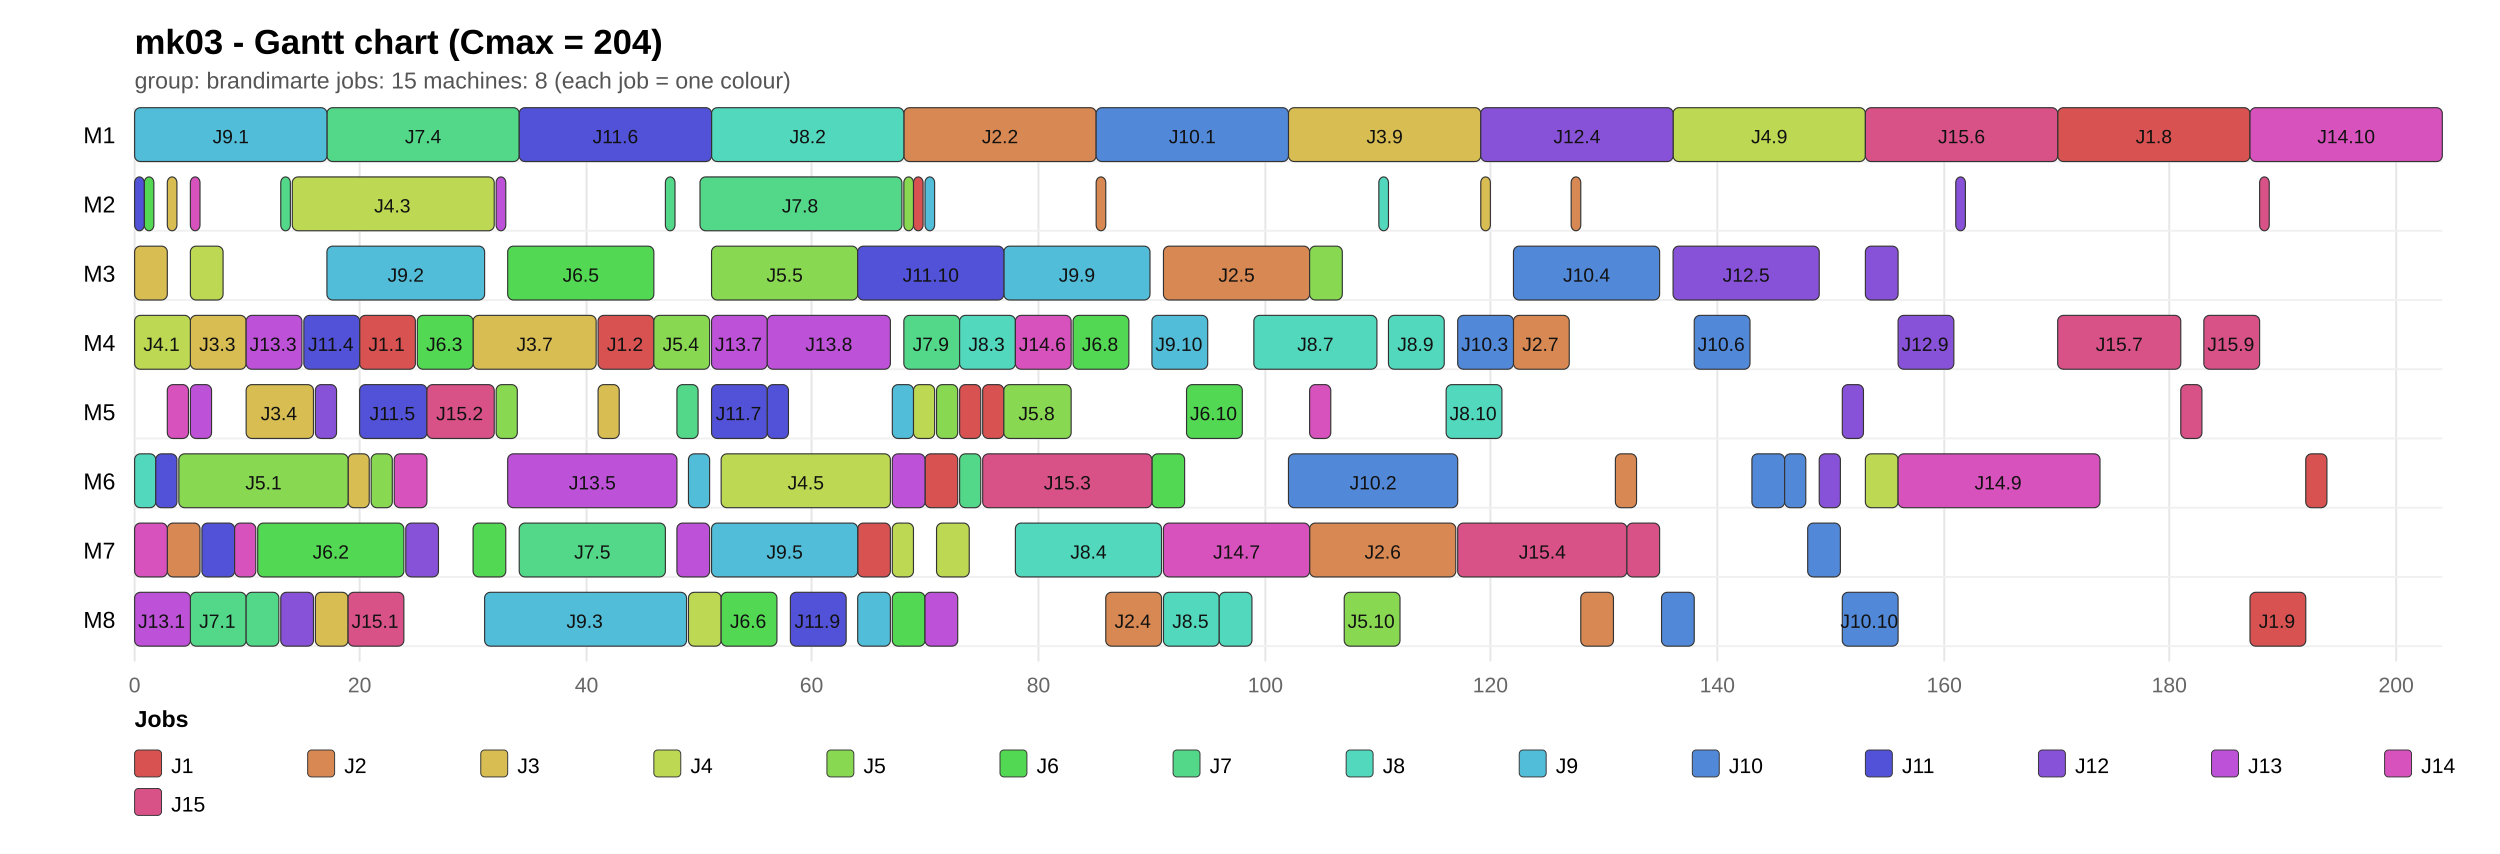
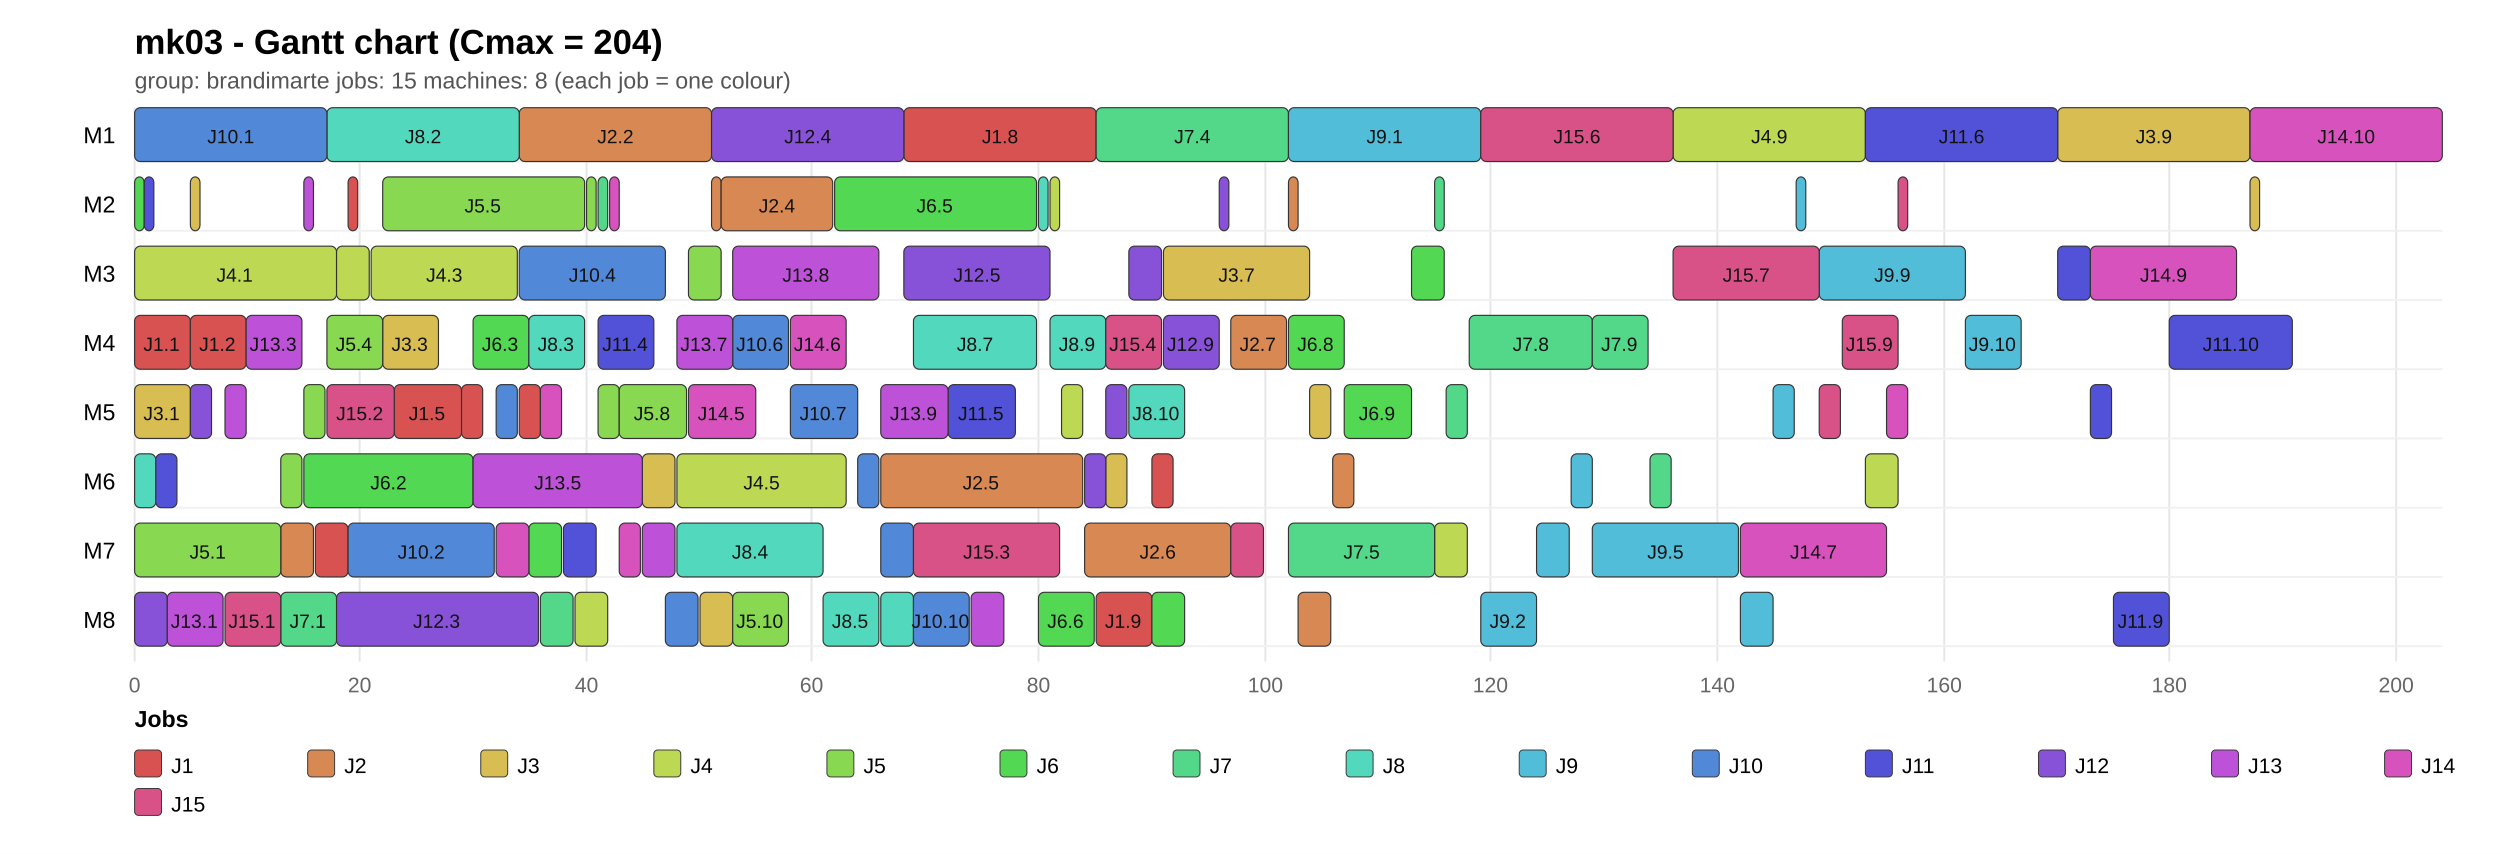
<svg xmlns="http://www.w3.org/2000/svg" width="1300" height="444" font-family="Segoe UI, Arial, sans-serif">
  <rect width="100%" height="100%" fill="white" />
  <text x="70" y="28" font-size="18" font-weight="bold">mk03  -  Gantt chart  (Cmax = 204)</text>
  <text x="70" y="46" font-size="12" fill="#555">group: brandimarte   jobs: 15   machines: 8   (each job = one colour)</text>
  <line x1="70" y1="56" x2="70" y2="344" stroke="#e6e6e6" />
  <text x="70" y="360" font-size="11" fill="#666" text-anchor="middle">0</text>
  <line x1="187" y1="56" x2="187" y2="344" stroke="#e6e6e6" />
  <text x="187" y="360" font-size="11" fill="#666" text-anchor="middle">20</text>
  <line x1="305" y1="56" x2="305" y2="344" stroke="#e6e6e6" />
  <text x="305" y="360" font-size="11" fill="#666" text-anchor="middle">40</text>
  <line x1="422" y1="56" x2="422" y2="344" stroke="#e6e6e6" />
  <text x="422" y="360" font-size="11" fill="#666" text-anchor="middle">60</text>
  <line x1="540" y1="56" x2="540" y2="344" stroke="#e6e6e6" />
  <text x="540" y="360" font-size="11" fill="#666" text-anchor="middle">80</text>
  <line x1="658" y1="56" x2="658" y2="344" stroke="#e6e6e6" />
  <text x="658" y="360" font-size="11" fill="#666" text-anchor="middle">100</text>
  <line x1="775" y1="56" x2="775" y2="344" stroke="#e6e6e6" />
  <text x="775" y="360" font-size="11" fill="#666" text-anchor="middle">120</text>
  <line x1="893" y1="56" x2="893" y2="344" stroke="#e6e6e6" />
  <text x="893" y="360" font-size="11" fill="#666" text-anchor="middle">140</text>
  <line x1="1011" y1="56" x2="1011" y2="344" stroke="#e6e6e6" />
  <text x="1011" y="360" font-size="11" fill="#666" text-anchor="middle">160</text>
  <line x1="1128" y1="56" x2="1128" y2="344" stroke="#e6e6e6" />
  <text x="1128" y="360" font-size="11" fill="#666" text-anchor="middle">180</text>
  <line x1="1246" y1="56" x2="1246" y2="344" stroke="#e6e6e6" />
  <text x="1246" y="360" font-size="11" fill="#666" text-anchor="middle">200</text>
  <text x="60" y="74.48" font-size="12" text-anchor="end">M1</text>
  <line x1="70" y1="84" x2="1270" y2="84" stroke="#f0f0f0" />
  <text x="60" y="110.48" font-size="12" text-anchor="end">M2</text>
  <line x1="70" y1="120" x2="1270" y2="120" stroke="#f0f0f0" />
  <text x="60" y="146.48" font-size="12" text-anchor="end">M3</text>
  <line x1="70" y1="156" x2="1270" y2="156" stroke="#f0f0f0" />
  <text x="60" y="182.48" font-size="12" text-anchor="end">M4</text>
  <line x1="70" y1="192" x2="1270" y2="192" stroke="#f0f0f0" />
  <text x="60" y="218.48" font-size="12" text-anchor="end">M5</text>
  <line x1="70" y1="228" x2="1270" y2="228" stroke="#f0f0f0" />
  <text x="60" y="254.48" font-size="12" text-anchor="end">M6</text>
  <line x1="70" y1="264" x2="1270" y2="264" stroke="#f0f0f0" />
  <text x="60" y="290.48" font-size="12" text-anchor="end">M7</text>
  <line x1="70" y1="300" x2="1270" y2="300" stroke="#f0f0f0" />
  <text x="60" y="326.48" font-size="12" text-anchor="end">M8</text>
  <line x1="70" y1="336" x2="1270" y2="336" stroke="#f0f0f0" />
-   <rect x="187" y="164" width="29" height="28" rx="3" fill="#D85252" stroke="#333" stroke-width="0.6" />
-   <text x="201" y="182.48" font-size="10" fill="#111" text-anchor="middle">J1.1</text>
-   <rect x="311" y="164" width="29" height="28" rx="3" fill="#D85252" stroke="#333" stroke-width="0.6" />
-   <text x="325" y="182.48" font-size="10" fill="#111" text-anchor="middle">J1.2</text>
-   <rect x="446" y="272" width="17" height="28" rx="3" fill="#D85252" stroke="#333" stroke-width="0.6" />
-   <rect x="475" y="92" width="5" height="28" rx="3" fill="#D85252" stroke="#333" stroke-width="0.6" />
-   <rect x="481" y="236" width="17" height="28" rx="3" fill="#D85252" stroke="#333" stroke-width="0.6" />
-   <rect x="499" y="200" width="11" height="28" rx="3" fill="#D85252" stroke="#333" stroke-width="0.6" />
-   <rect x="511" y="200" width="11" height="28" rx="3" fill="#D85252" stroke="#333" stroke-width="0.6" />
-   <rect x="1070" y="56" width="100" height="28" rx="3" fill="#D85252" stroke="#333" stroke-width="0.6" />
-   <text x="1120" y="74.48" font-size="10" fill="#111" text-anchor="middle">J1.8</text>
-   <rect x="1170" y="308" width="29" height="28" rx="3" fill="#D85252" stroke="#333" stroke-width="0.6" />
-   <text x="1184" y="326.48" font-size="10" fill="#111" text-anchor="middle">J1.9</text>
-   <rect x="1199" y="236" width="11" height="28" rx="3" fill="#D85252" stroke="#333" stroke-width="0.6" />
-   <rect x="87" y="272" width="17" height="28" rx="3" fill="#D88852" stroke="#333" stroke-width="0.6" />
-   <rect x="470" y="56" width="100" height="28" rx="3" fill="#D88852" stroke="#333" stroke-width="0.6" />
-   <text x="520" y="74.48" font-size="10" fill="#111" text-anchor="middle">J2.2</text>
-   <rect x="570" y="92" width="5" height="28" rx="3" fill="#D88852" stroke="#333" stroke-width="0.6" />
-   <rect x="575" y="308" width="29" height="28" rx="3" fill="#D88852" stroke="#333" stroke-width="0.6" />
-   <text x="589" y="326.48" font-size="10" fill="#111" text-anchor="middle">J2.4</text>
-   <rect x="605" y="128" width="76" height="28" rx="3" fill="#D88852" stroke="#333" stroke-width="0.6" />
-   <text x="643" y="146.48" font-size="10" fill="#111" text-anchor="middle">J2.5</text>
-   <rect x="681" y="272" width="76" height="28" rx="3" fill="#D88852" stroke="#333" stroke-width="0.6" />
-   <text x="719" y="290.48" font-size="10" fill="#111" text-anchor="middle">J2.6</text>
-   <rect x="787" y="164" width="29" height="28" rx="3" fill="#D88852" stroke="#333" stroke-width="0.6" />
-   <text x="801" y="182.48" font-size="10" fill="#111" text-anchor="middle">J2.7</text>
-   <rect x="817" y="92" width="5" height="28" rx="3" fill="#D88852" stroke="#333" stroke-width="0.6" />
-   <rect x="822" y="308" width="17" height="28" rx="3" fill="#D88852" stroke="#333" stroke-width="0.6" />
-   <rect x="840" y="236" width="11" height="28" rx="3" fill="#D88852" stroke="#333" stroke-width="0.6" />
-   <rect x="70" y="128" width="17" height="28" rx="3" fill="#D8BD52" stroke="#333" stroke-width="0.6" />
-   <rect x="87" y="92" width="5" height="28" rx="3" fill="#D8BD52" stroke="#333" stroke-width="0.6" />
-   <rect x="99" y="164" width="29" height="28" rx="3" fill="#D8BD52" stroke="#333" stroke-width="0.6" />
-   <text x="113" y="182.48" font-size="10" fill="#111" text-anchor="middle">J3.3</text>
-   <rect x="128" y="200" width="35" height="28" rx="3" fill="#D8BD52" stroke="#333" stroke-width="0.6" />
-   <text x="145" y="218.48" font-size="10" fill="#111" text-anchor="middle">J3.4</text>
-   <rect x="164" y="308" width="17" height="28" rx="3" fill="#D8BD52" stroke="#333" stroke-width="0.6" />
-   <rect x="181" y="236" width="11" height="28" rx="3" fill="#D8BD52" stroke="#333" stroke-width="0.6" />
-   <rect x="246" y="164" width="64" height="28" rx="3" fill="#D8BD52" stroke="#333" stroke-width="0.6" />
-   <text x="278" y="182.48" font-size="10" fill="#111" text-anchor="middle">J3.7</text>
-   <rect x="311" y="200" width="11" height="28" rx="3" fill="#D8BD52" stroke="#333" stroke-width="0.6" />
-   <rect x="670" y="56" width="100" height="28" rx="3" fill="#D8BD52" stroke="#333" stroke-width="0.6" />
-   <text x="720" y="74.48" font-size="10" fill="#111" text-anchor="middle">J3.9</text>
-   <rect x="770" y="92" width="5" height="28" rx="3" fill="#D8BD52" stroke="#333" stroke-width="0.6" />
-   <rect x="70" y="164" width="29" height="28" rx="3" fill="#BDD852" stroke="#333" stroke-width="0.6" />
-   <text x="84" y="182.48" font-size="10" fill="#111" text-anchor="middle">J4.1</text>
-   <rect x="99" y="128" width="17" height="28" rx="3" fill="#BDD852" stroke="#333" stroke-width="0.6" />
-   <rect x="152" y="92" width="105" height="28" rx="3" fill="#BDD852" stroke="#333" stroke-width="0.6" />
-   <text x="204" y="110.48" font-size="10" fill="#111" text-anchor="middle">J4.3</text>
-   <rect x="358" y="308" width="17" height="28" rx="3" fill="#BDD852" stroke="#333" stroke-width="0.6" />
-   <rect x="375" y="236" width="88" height="28" rx="3" fill="#BDD852" stroke="#333" stroke-width="0.6" />
-   <text x="419" y="254.48" font-size="10" fill="#111" text-anchor="middle">J4.5</text>
-   <rect x="464" y="272" width="11" height="28" rx="3" fill="#BDD852" stroke="#333" stroke-width="0.6" />
-   <rect x="475" y="200" width="11" height="28" rx="3" fill="#BDD852" stroke="#333" stroke-width="0.6" />
-   <rect x="487" y="272" width="17" height="28" rx="3" fill="#BDD852" stroke="#333" stroke-width="0.6" />
+   <rect x="70" y="164" width="29" height="28" rx="3" fill="#D85252" stroke="#333" stroke-width="0.6" />
+   <text x="84" y="182.48" font-size="10" fill="#111" text-anchor="middle">J1.1</text>
+   <rect x="99" y="164" width="29" height="28" rx="3" fill="#D85252" stroke="#333" stroke-width="0.6" />
+   <text x="113" y="182.48" font-size="10" fill="#111" text-anchor="middle">J1.2</text>
+   <rect x="164" y="272" width="17" height="28" rx="3" fill="#D85252" stroke="#333" stroke-width="0.6" />
+   <rect x="181" y="92" width="5" height="28" rx="3" fill="#D85252" stroke="#333" stroke-width="0.6" />
+   <rect x="205" y="200" width="35" height="28" rx="3" fill="#D85252" stroke="#333" stroke-width="0.6" />
+   <text x="222" y="218.48" font-size="10" fill="#111" text-anchor="middle">J1.5</text>
+   <rect x="240" y="200" width="11" height="28" rx="3" fill="#D85252" stroke="#333" stroke-width="0.6" />
+   <rect x="270" y="200" width="11" height="28" rx="3" fill="#D85252" stroke="#333" stroke-width="0.6" />
+   <rect x="470" y="56" width="100" height="28" rx="3" fill="#D85252" stroke="#333" stroke-width="0.6" />
+   <text x="520" y="74.48" font-size="10" fill="#111" text-anchor="middle">J1.8</text>
+   <rect x="570" y="308" width="29" height="28" rx="3" fill="#D85252" stroke="#333" stroke-width="0.6" />
+   <text x="584" y="326.48" font-size="10" fill="#111" text-anchor="middle">J1.9</text>
+   <rect x="599" y="236" width="11" height="28" rx="3" fill="#D85252" stroke="#333" stroke-width="0.6" />
+   <rect x="146" y="272" width="17" height="28" rx="3" fill="#D88852" stroke="#333" stroke-width="0.6" />
+   <rect x="270" y="56" width="100" height="28" rx="3" fill="#D88852" stroke="#333" stroke-width="0.6" />
+   <text x="320" y="74.48" font-size="10" fill="#111" text-anchor="middle">J2.2</text>
+   <rect x="370" y="92" width="5" height="28" rx="3" fill="#D88852" stroke="#333" stroke-width="0.6" />
+   <rect x="375" y="92" width="58" height="28" rx="3" fill="#D88852" stroke="#333" stroke-width="0.6" />
+   <text x="404" y="110.48" font-size="10" fill="#111" text-anchor="middle">J2.4</text>
+   <rect x="458" y="236" width="105" height="28" rx="3" fill="#D88852" stroke="#333" stroke-width="0.6" />
+   <text x="510" y="254.48" font-size="10" fill="#111" text-anchor="middle">J2.5</text>
+   <rect x="564" y="272" width="76" height="28" rx="3" fill="#D88852" stroke="#333" stroke-width="0.6" />
+   <text x="602" y="290.48" font-size="10" fill="#111" text-anchor="middle">J2.6</text>
+   <rect x="640" y="164" width="29" height="28" rx="3" fill="#D88852" stroke="#333" stroke-width="0.6" />
+   <text x="654" y="182.48" font-size="10" fill="#111" text-anchor="middle">J2.7</text>
+   <rect x="670" y="92" width="5" height="28" rx="3" fill="#D88852" stroke="#333" stroke-width="0.6" />
+   <rect x="675" y="308" width="17" height="28" rx="3" fill="#D88852" stroke="#333" stroke-width="0.6" />
+   <rect x="693" y="236" width="11" height="28" rx="3" fill="#D88852" stroke="#333" stroke-width="0.6" />
+   <rect x="70" y="200" width="29" height="28" rx="3" fill="#D8BD52" stroke="#333" stroke-width="0.6" />
+   <text x="84" y="218.48" font-size="10" fill="#111" text-anchor="middle">J3.1</text>
+   <rect x="99" y="92" width="5" height="28" rx="3" fill="#D8BD52" stroke="#333" stroke-width="0.6" />
+   <rect x="199" y="164" width="29" height="28" rx="3" fill="#D8BD52" stroke="#333" stroke-width="0.6" />
+   <text x="213" y="182.48" font-size="10" fill="#111" text-anchor="middle">J3.3</text>
+   <rect x="334" y="236" width="17" height="28" rx="3" fill="#D8BD52" stroke="#333" stroke-width="0.6" />
+   <rect x="364" y="308" width="17" height="28" rx="3" fill="#D8BD52" stroke="#333" stroke-width="0.6" />
+   <rect x="575" y="236" width="11" height="28" rx="3" fill="#D8BD52" stroke="#333" stroke-width="0.6" />
+   <rect x="605" y="128" width="76" height="28" rx="3" fill="#D8BD52" stroke="#333" stroke-width="0.6" />
+   <text x="643" y="146.48" font-size="10" fill="#111" text-anchor="middle">J3.7</text>
+   <rect x="681" y="200" width="11" height="28" rx="3" fill="#D8BD52" stroke="#333" stroke-width="0.6" />
+   <rect x="1070" y="56" width="100" height="28" rx="3" fill="#D8BD52" stroke="#333" stroke-width="0.6" />
+   <text x="1120" y="74.48" font-size="10" fill="#111" text-anchor="middle">J3.9</text>
+   <rect x="1170" y="92" width="5" height="28" rx="3" fill="#D8BD52" stroke="#333" stroke-width="0.6" />
+   <rect x="70" y="128" width="105" height="28" rx="3" fill="#BDD852" stroke="#333" stroke-width="0.6" />
+   <text x="122" y="146.48" font-size="10" fill="#111" text-anchor="middle">J4.1</text>
+   <rect x="175" y="128" width="17" height="28" rx="3" fill="#BDD852" stroke="#333" stroke-width="0.6" />
+   <rect x="193" y="128" width="76" height="28" rx="3" fill="#BDD852" stroke="#333" stroke-width="0.6" />
+   <text x="231" y="146.48" font-size="10" fill="#111" text-anchor="middle">J4.3</text>
+   <rect x="299" y="308" width="17" height="28" rx="3" fill="#BDD852" stroke="#333" stroke-width="0.6" />
+   <rect x="352" y="236" width="88" height="28" rx="3" fill="#BDD852" stroke="#333" stroke-width="0.6" />
+   <text x="396" y="254.48" font-size="10" fill="#111" text-anchor="middle">J4.5</text>
+   <rect x="546" y="92" width="5" height="28" rx="3" fill="#BDD852" stroke="#333" stroke-width="0.6" />
+   <rect x="552" y="200" width="11" height="28" rx="3" fill="#BDD852" stroke="#333" stroke-width="0.6" />
+   <rect x="746" y="272" width="17" height="28" rx="3" fill="#BDD852" stroke="#333" stroke-width="0.6" />
  <rect x="870" y="56" width="100" height="28" rx="3" fill="#BDD852" stroke="#333" stroke-width="0.6" />
  <text x="920" y="74.48" font-size="10" fill="#111" text-anchor="middle">J4.9</text>
  <rect x="970" y="236" width="17" height="28" rx="3" fill="#BDD852" stroke="#333" stroke-width="0.6" />
-   <rect x="93" y="236" width="88" height="28" rx="3" fill="#88D852" stroke="#333" stroke-width="0.6" />
-   <text x="137" y="254.48" font-size="10" fill="#111" text-anchor="middle">J5.1</text>
-   <rect x="193" y="236" width="11" height="28" rx="3" fill="#88D852" stroke="#333" stroke-width="0.6" />
-   <rect x="258" y="200" width="11" height="28" rx="3" fill="#88D852" stroke="#333" stroke-width="0.6" />
-   <rect x="340" y="164" width="29" height="28" rx="3" fill="#88D852" stroke="#333" stroke-width="0.6" />
-   <text x="354" y="182.48" font-size="10" fill="#111" text-anchor="middle">J5.4</text>
-   <rect x="370" y="128" width="76" height="28" rx="3" fill="#88D852" stroke="#333" stroke-width="0.6" />
-   <text x="408" y="146.48" font-size="10" fill="#111" text-anchor="middle">J5.5</text>
-   <rect x="470" y="92" width="5" height="28" rx="3" fill="#88D852" stroke="#333" stroke-width="0.6" />
-   <rect x="487" y="200" width="11" height="28" rx="3" fill="#88D852" stroke="#333" stroke-width="0.6" />
-   <rect x="522" y="200" width="35" height="28" rx="3" fill="#88D852" stroke="#333" stroke-width="0.6" />
-   <text x="539" y="218.48" font-size="10" fill="#111" text-anchor="middle">J5.8</text>
-   <rect x="681" y="128" width="17" height="28" rx="3" fill="#88D852" stroke="#333" stroke-width="0.6" />
-   <rect x="699" y="308" width="29" height="28" rx="3" fill="#88D852" stroke="#333" stroke-width="0.6" />
-   <text x="713" y="326.48" font-size="10" fill="#111" text-anchor="middle">J5.10</text>
-   <rect x="75" y="92" width="5" height="28" rx="3" fill="#52D852" stroke="#333" stroke-width="0.6" />
-   <rect x="134" y="272" width="76" height="28" rx="3" fill="#52D852" stroke="#333" stroke-width="0.6" />
-   <text x="172" y="290.48" font-size="10" fill="#111" text-anchor="middle">J6.2</text>
-   <rect x="217" y="164" width="29" height="28" rx="3" fill="#52D852" stroke="#333" stroke-width="0.6" />
-   <text x="231" y="182.48" font-size="10" fill="#111" text-anchor="middle">J6.3</text>
-   <rect x="246" y="272" width="17" height="28" rx="3" fill="#52D852" stroke="#333" stroke-width="0.6" />
-   <rect x="264" y="128" width="76" height="28" rx="3" fill="#52D852" stroke="#333" stroke-width="0.6" />
-   <text x="302" y="146.48" font-size="10" fill="#111" text-anchor="middle">J6.5</text>
-   <rect x="375" y="308" width="29" height="28" rx="3" fill="#52D852" stroke="#333" stroke-width="0.6" />
-   <text x="389" y="326.48" font-size="10" fill="#111" text-anchor="middle">J6.6</text>
-   <rect x="464" y="308" width="17" height="28" rx="3" fill="#52D852" stroke="#333" stroke-width="0.6" />
-   <rect x="558" y="164" width="29" height="28" rx="3" fill="#52D852" stroke="#333" stroke-width="0.6" />
-   <text x="572" y="182.48" font-size="10" fill="#111" text-anchor="middle">J6.8</text>
-   <rect x="599" y="236" width="17" height="28" rx="3" fill="#52D852" stroke="#333" stroke-width="0.6" />
-   <rect x="617" y="200" width="29" height="28" rx="3" fill="#52D852" stroke="#333" stroke-width="0.6" />
-   <text x="631" y="218.48" font-size="10" fill="#111" text-anchor="middle">J6.10</text>
-   <rect x="99" y="308" width="29" height="28" rx="3" fill="#52D888" stroke="#333" stroke-width="0.6" />
-   <text x="113" y="326.48" font-size="10" fill="#111" text-anchor="middle">J7.1</text>
-   <rect x="128" y="308" width="17" height="28" rx="3" fill="#52D888" stroke="#333" stroke-width="0.6" />
-   <rect x="146" y="92" width="5" height="28" rx="3" fill="#52D888" stroke="#333" stroke-width="0.6" />
-   <rect x="170" y="56" width="100" height="28" rx="3" fill="#52D888" stroke="#333" stroke-width="0.6" />
-   <text x="220" y="74.48" font-size="10" fill="#111" text-anchor="middle">J7.4</text>
-   <rect x="270" y="272" width="76" height="28" rx="3" fill="#52D888" stroke="#333" stroke-width="0.6" />
-   <text x="308" y="290.48" font-size="10" fill="#111" text-anchor="middle">J7.5</text>
-   <rect x="346" y="92" width="5" height="28" rx="3" fill="#52D888" stroke="#333" stroke-width="0.6" />
-   <rect x="352" y="200" width="11" height="28" rx="3" fill="#52D888" stroke="#333" stroke-width="0.6" />
-   <rect x="364" y="92" width="105" height="28" rx="3" fill="#52D888" stroke="#333" stroke-width="0.6" />
-   <text x="416" y="110.48" font-size="10" fill="#111" text-anchor="middle">J7.8</text>
-   <rect x="470" y="164" width="29" height="28" rx="3" fill="#52D888" stroke="#333" stroke-width="0.6" />
-   <text x="484" y="182.48" font-size="10" fill="#111" text-anchor="middle">J7.9</text>
-   <rect x="499" y="236" width="11" height="28" rx="3" fill="#52D888" stroke="#333" stroke-width="0.6" />
+   <rect x="70" y="272" width="76" height="28" rx="3" fill="#88D852" stroke="#333" stroke-width="0.6" />
+   <text x="108" y="290.48" font-size="10" fill="#111" text-anchor="middle">J5.1</text>
+   <rect x="146" y="236" width="11" height="28" rx="3" fill="#88D852" stroke="#333" stroke-width="0.6" />
+   <rect x="158" y="200" width="11" height="28" rx="3" fill="#88D852" stroke="#333" stroke-width="0.6" />
+   <rect x="170" y="164" width="29" height="28" rx="3" fill="#88D852" stroke="#333" stroke-width="0.6" />
+   <text x="184" y="182.48" font-size="10" fill="#111" text-anchor="middle">J5.4</text>
+   <rect x="199" y="92" width="105" height="28" rx="3" fill="#88D852" stroke="#333" stroke-width="0.6" />
+   <text x="251" y="110.48" font-size="10" fill="#111" text-anchor="middle">J5.5</text>
+   <rect x="305" y="92" width="5" height="28" rx="3" fill="#88D852" stroke="#333" stroke-width="0.6" />
+   <rect x="311" y="200" width="11" height="28" rx="3" fill="#88D852" stroke="#333" stroke-width="0.6" />
+   <rect x="322" y="200" width="35" height="28" rx="3" fill="#88D852" stroke="#333" stroke-width="0.6" />
+   <text x="339" y="218.48" font-size="10" fill="#111" text-anchor="middle">J5.8</text>
+   <rect x="358" y="128" width="17" height="28" rx="3" fill="#88D852" stroke="#333" stroke-width="0.6" />
+   <rect x="381" y="308" width="29" height="28" rx="3" fill="#88D852" stroke="#333" stroke-width="0.6" />
+   <text x="395" y="326.48" font-size="10" fill="#111" text-anchor="middle">J5.10</text>
+   <rect x="70" y="92" width="5" height="28" rx="3" fill="#52D852" stroke="#333" stroke-width="0.6" />
+   <rect x="158" y="236" width="88" height="28" rx="3" fill="#52D852" stroke="#333" stroke-width="0.6" />
+   <text x="202" y="254.48" font-size="10" fill="#111" text-anchor="middle">J6.2</text>
+   <rect x="246" y="164" width="29" height="28" rx="3" fill="#52D852" stroke="#333" stroke-width="0.6" />
+   <text x="260" y="182.48" font-size="10" fill="#111" text-anchor="middle">J6.3</text>
+   <rect x="275" y="272" width="17" height="28" rx="3" fill="#52D852" stroke="#333" stroke-width="0.6" />
+   <rect x="434" y="92" width="105" height="28" rx="3" fill="#52D852" stroke="#333" stroke-width="0.6" />
+   <text x="486" y="110.48" font-size="10" fill="#111" text-anchor="middle">J6.5</text>
+   <rect x="540" y="308" width="29" height="28" rx="3" fill="#52D852" stroke="#333" stroke-width="0.6" />
+   <text x="554" y="326.48" font-size="10" fill="#111" text-anchor="middle">J6.6</text>
+   <rect x="599" y="308" width="17" height="28" rx="3" fill="#52D852" stroke="#333" stroke-width="0.6" />
+   <rect x="670" y="164" width="29" height="28" rx="3" fill="#52D852" stroke="#333" stroke-width="0.6" />
+   <text x="684" y="182.48" font-size="10" fill="#111" text-anchor="middle">J6.8</text>
+   <rect x="699" y="200" width="35" height="28" rx="3" fill="#52D852" stroke="#333" stroke-width="0.6" />
+   <text x="716" y="218.48" font-size="10" fill="#111" text-anchor="middle">J6.9</text>
+   <rect x="734" y="128" width="17" height="28" rx="3" fill="#52D852" stroke="#333" stroke-width="0.6" />
+   <rect x="146" y="308" width="29" height="28" rx="3" fill="#52D888" stroke="#333" stroke-width="0.6" />
+   <text x="160" y="326.48" font-size="10" fill="#111" text-anchor="middle">J7.1</text>
+   <rect x="281" y="308" width="17" height="28" rx="3" fill="#52D888" stroke="#333" stroke-width="0.6" />
+   <rect x="311" y="92" width="5" height="28" rx="3" fill="#52D888" stroke="#333" stroke-width="0.6" />
+   <rect x="570" y="56" width="100" height="28" rx="3" fill="#52D888" stroke="#333" stroke-width="0.6" />
+   <text x="620" y="74.48" font-size="10" fill="#111" text-anchor="middle">J7.4</text>
+   <rect x="670" y="272" width="76" height="28" rx="3" fill="#52D888" stroke="#333" stroke-width="0.6" />
+   <text x="708" y="290.48" font-size="10" fill="#111" text-anchor="middle">J7.5</text>
+   <rect x="746" y="92" width="5" height="28" rx="3" fill="#52D888" stroke="#333" stroke-width="0.6" />
+   <rect x="752" y="200" width="11" height="28" rx="3" fill="#52D888" stroke="#333" stroke-width="0.6" />
+   <rect x="764" y="164" width="64" height="28" rx="3" fill="#52D888" stroke="#333" stroke-width="0.6" />
+   <text x="796" y="182.48" font-size="10" fill="#111" text-anchor="middle">J7.8</text>
+   <rect x="828" y="164" width="29" height="28" rx="3" fill="#52D888" stroke="#333" stroke-width="0.6" />
+   <text x="842" y="182.48" font-size="10" fill="#111" text-anchor="middle">J7.9</text>
+   <rect x="858" y="236" width="11" height="28" rx="3" fill="#52D888" stroke="#333" stroke-width="0.6" />
  <rect x="70" y="236" width="11" height="28" rx="3" fill="#52D8BD" stroke="#333" stroke-width="0.6" />
-   <rect x="370" y="56" width="100" height="28" rx="3" fill="#52D8BD" stroke="#333" stroke-width="0.6" />
-   <text x="420" y="74.48" font-size="10" fill="#111" text-anchor="middle">J8.2</text>
-   <rect x="499" y="164" width="29" height="28" rx="3" fill="#52D8BD" stroke="#333" stroke-width="0.6" />
-   <text x="513" y="182.48" font-size="10" fill="#111" text-anchor="middle">J8.3</text>
-   <rect x="528" y="272" width="76" height="28" rx="3" fill="#52D8BD" stroke="#333" stroke-width="0.6" />
-   <text x="566" y="290.48" font-size="10" fill="#111" text-anchor="middle">J8.4</text>
-   <rect x="605" y="308" width="29" height="28" rx="3" fill="#52D8BD" stroke="#333" stroke-width="0.6" />
-   <text x="619" y="326.48" font-size="10" fill="#111" text-anchor="middle">J8.5</text>
-   <rect x="634" y="308" width="17" height="28" rx="3" fill="#52D8BD" stroke="#333" stroke-width="0.6" />
-   <rect x="652" y="164" width="64" height="28" rx="3" fill="#52D8BD" stroke="#333" stroke-width="0.6" />
-   <text x="684" y="182.48" font-size="10" fill="#111" text-anchor="middle">J8.7</text>
-   <rect x="717" y="92" width="5" height="28" rx="3" fill="#52D8BD" stroke="#333" stroke-width="0.6" />
-   <rect x="722" y="164" width="29" height="28" rx="3" fill="#52D8BD" stroke="#333" stroke-width="0.6" />
-   <text x="736" y="182.48" font-size="10" fill="#111" text-anchor="middle">J8.9</text>
-   <rect x="752" y="200" width="29" height="28" rx="3" fill="#52D8BD" stroke="#333" stroke-width="0.6" />
-   <text x="766" y="218.48" font-size="10" fill="#111" text-anchor="middle">J8.10</text>
-   <rect x="70" y="56" width="100" height="28" rx="3" fill="#52BDD8" stroke="#333" stroke-width="0.6" />
-   <text x="120" y="74.48" font-size="10" fill="#111" text-anchor="middle">J9.1</text>
-   <rect x="170" y="128" width="82" height="28" rx="3" fill="#52BDD8" stroke="#333" stroke-width="0.6" />
-   <text x="211" y="146.48" font-size="10" fill="#111" text-anchor="middle">J9.2</text>
-   <rect x="252" y="308" width="105" height="28" rx="3" fill="#52BDD8" stroke="#333" stroke-width="0.6" />
-   <text x="304" y="326.48" font-size="10" fill="#111" text-anchor="middle">J9.3</text>
-   <rect x="358" y="236" width="11" height="28" rx="3" fill="#52BDD8" stroke="#333" stroke-width="0.6" />
-   <rect x="370" y="272" width="76" height="28" rx="3" fill="#52BDD8" stroke="#333" stroke-width="0.6" />
-   <text x="408" y="290.48" font-size="10" fill="#111" text-anchor="middle">J9.5</text>
-   <rect x="446" y="308" width="17" height="28" rx="3" fill="#52BDD8" stroke="#333" stroke-width="0.6" />
-   <rect x="464" y="200" width="11" height="28" rx="3" fill="#52BDD8" stroke="#333" stroke-width="0.6" />
-   <rect x="481" y="92" width="5" height="28" rx="3" fill="#52BDD8" stroke="#333" stroke-width="0.6" />
-   <rect x="522" y="128" width="76" height="28" rx="3" fill="#52BDD8" stroke="#333" stroke-width="0.6" />
-   <text x="560" y="146.48" font-size="10" fill="#111" text-anchor="middle">J9.9</text>
-   <rect x="599" y="164" width="29" height="28" rx="3" fill="#52BDD8" stroke="#333" stroke-width="0.6" />
-   <text x="613" y="182.48" font-size="10" fill="#111" text-anchor="middle">J9.10</text>
-   <rect x="570" y="56" width="100" height="28" rx="3" fill="#5288D8" stroke="#333" stroke-width="0.6" />
-   <text x="620" y="74.48" font-size="10" fill="#111" text-anchor="middle">J10.1</text>
-   <rect x="670" y="236" width="88" height="28" rx="3" fill="#5288D8" stroke="#333" stroke-width="0.6" />
-   <text x="714" y="254.48" font-size="10" fill="#111" text-anchor="middle">J10.2</text>
-   <rect x="758" y="164" width="29" height="28" rx="3" fill="#5288D8" stroke="#333" stroke-width="0.6" />
-   <text x="772" y="182.48" font-size="10" fill="#111" text-anchor="middle">J10.3</text>
-   <rect x="787" y="128" width="76" height="28" rx="3" fill="#5288D8" stroke="#333" stroke-width="0.6" />
-   <text x="825" y="146.48" font-size="10" fill="#111" text-anchor="middle">J10.4</text>
-   <rect x="864" y="308" width="17" height="28" rx="3" fill="#5288D8" stroke="#333" stroke-width="0.6" />
-   <rect x="881" y="164" width="29" height="28" rx="3" fill="#5288D8" stroke="#333" stroke-width="0.6" />
-   <text x="895" y="182.48" font-size="10" fill="#111" text-anchor="middle">J10.6</text>
-   <rect x="911" y="236" width="17" height="28" rx="3" fill="#5288D8" stroke="#333" stroke-width="0.6" />
-   <rect x="928" y="236" width="11" height="28" rx="3" fill="#5288D8" stroke="#333" stroke-width="0.6" />
-   <rect x="940" y="272" width="17" height="28" rx="3" fill="#5288D8" stroke="#333" stroke-width="0.6" />
-   <rect x="958" y="308" width="29" height="28" rx="3" fill="#5288D8" stroke="#333" stroke-width="0.6" />
-   <text x="972" y="326.48" font-size="10" fill="#111" text-anchor="middle">J10.10</text>
-   <rect x="70" y="92" width="5" height="28" rx="3" fill="#5252D8" stroke="#333" stroke-width="0.6" />
+   <rect x="170" y="56" width="100" height="28" rx="3" fill="#52D8BD" stroke="#333" stroke-width="0.6" />
+   <text x="220" y="74.48" font-size="10" fill="#111" text-anchor="middle">J8.2</text>
+   <rect x="275" y="164" width="29" height="28" rx="3" fill="#52D8BD" stroke="#333" stroke-width="0.6" />
+   <text x="289" y="182.48" font-size="10" fill="#111" text-anchor="middle">J8.3</text>
+   <rect x="352" y="272" width="76" height="28" rx="3" fill="#52D8BD" stroke="#333" stroke-width="0.6" />
+   <text x="390" y="290.48" font-size="10" fill="#111" text-anchor="middle">J8.4</text>
+   <rect x="428" y="308" width="29" height="28" rx="3" fill="#52D8BD" stroke="#333" stroke-width="0.6" />
+   <text x="442" y="326.48" font-size="10" fill="#111" text-anchor="middle">J8.5</text>
+   <rect x="458" y="308" width="17" height="28" rx="3" fill="#52D8BD" stroke="#333" stroke-width="0.6" />
+   <rect x="475" y="164" width="64" height="28" rx="3" fill="#52D8BD" stroke="#333" stroke-width="0.6" />
+   <text x="507" y="182.48" font-size="10" fill="#111" text-anchor="middle">J8.7</text>
+   <rect x="540" y="92" width="5" height="28" rx="3" fill="#52D8BD" stroke="#333" stroke-width="0.6" />
+   <rect x="546" y="164" width="29" height="28" rx="3" fill="#52D8BD" stroke="#333" stroke-width="0.6" />
+   <text x="560" y="182.48" font-size="10" fill="#111" text-anchor="middle">J8.9</text>
+   <rect x="587" y="200" width="29" height="28" rx="3" fill="#52D8BD" stroke="#333" stroke-width="0.6" />
+   <text x="601" y="218.48" font-size="10" fill="#111" text-anchor="middle">J8.10</text>
+   <rect x="670" y="56" width="100" height="28" rx="3" fill="#52BDD8" stroke="#333" stroke-width="0.6" />
+   <text x="720" y="74.48" font-size="10" fill="#111" text-anchor="middle">J9.1</text>
+   <rect x="770" y="308" width="29" height="28" rx="3" fill="#52BDD8" stroke="#333" stroke-width="0.6" />
+   <text x="784" y="326.48" font-size="10" fill="#111" text-anchor="middle">J9.2</text>
+   <rect x="799" y="272" width="17" height="28" rx="3" fill="#52BDD8" stroke="#333" stroke-width="0.6" />
+   <rect x="817" y="236" width="11" height="28" rx="3" fill="#52BDD8" stroke="#333" stroke-width="0.6" />
+   <rect x="828" y="272" width="76" height="28" rx="3" fill="#52BDD8" stroke="#333" stroke-width="0.6" />
+   <text x="866" y="290.48" font-size="10" fill="#111" text-anchor="middle">J9.5</text>
+   <rect x="905" y="308" width="17" height="28" rx="3" fill="#52BDD8" stroke="#333" stroke-width="0.6" />
+   <rect x="922" y="200" width="11" height="28" rx="3" fill="#52BDD8" stroke="#333" stroke-width="0.6" />
+   <rect x="934" y="92" width="5" height="28" rx="3" fill="#52BDD8" stroke="#333" stroke-width="0.6" />
+   <rect x="946" y="128" width="76" height="28" rx="3" fill="#52BDD8" stroke="#333" stroke-width="0.6" />
+   <text x="984" y="146.48" font-size="10" fill="#111" text-anchor="middle">J9.9</text>
+   <rect x="1022" y="164" width="29" height="28" rx="3" fill="#52BDD8" stroke="#333" stroke-width="0.6" />
+   <text x="1036" y="182.48" font-size="10" fill="#111" text-anchor="middle">J9.10</text>
+   <rect x="70" y="56" width="100" height="28" rx="3" fill="#5288D8" stroke="#333" stroke-width="0.6" />
+   <text x="120" y="74.48" font-size="10" fill="#111" text-anchor="middle">J10.1</text>
+   <rect x="181" y="272" width="76" height="28" rx="3" fill="#5288D8" stroke="#333" stroke-width="0.6" />
+   <text x="219" y="290.48" font-size="10" fill="#111" text-anchor="middle">J10.2</text>
+   <rect x="258" y="200" width="11" height="28" rx="3" fill="#5288D8" stroke="#333" stroke-width="0.6" />
+   <rect x="270" y="128" width="76" height="28" rx="3" fill="#5288D8" stroke="#333" stroke-width="0.6" />
+   <text x="308" y="146.48" font-size="10" fill="#111" text-anchor="middle">J10.4</text>
+   <rect x="346" y="308" width="17" height="28" rx="3" fill="#5288D8" stroke="#333" stroke-width="0.6" />
+   <rect x="381" y="164" width="29" height="28" rx="3" fill="#5288D8" stroke="#333" stroke-width="0.6" />
+   <text x="395" y="182.48" font-size="10" fill="#111" text-anchor="middle">J10.6</text>
+   <rect x="411" y="200" width="35" height="28" rx="3" fill="#5288D8" stroke="#333" stroke-width="0.6" />
+   <text x="428" y="218.48" font-size="10" fill="#111" text-anchor="middle">J10.7</text>
+   <rect x="446" y="236" width="11" height="28" rx="3" fill="#5288D8" stroke="#333" stroke-width="0.6" />
+   <rect x="458" y="272" width="17" height="28" rx="3" fill="#5288D8" stroke="#333" stroke-width="0.6" />
+   <rect x="475" y="308" width="29" height="28" rx="3" fill="#5288D8" stroke="#333" stroke-width="0.6" />
+   <text x="489" y="326.48" font-size="10" fill="#111" text-anchor="middle">J10.10</text>
+   <rect x="75" y="92" width="5" height="28" rx="3" fill="#5252D8" stroke="#333" stroke-width="0.6" />
  <rect x="81" y="236" width="11" height="28" rx="3" fill="#5252D8" stroke="#333" stroke-width="0.6" />
-   <rect x="105" y="272" width="17" height="28" rx="3" fill="#5252D8" stroke="#333" stroke-width="0.6" />
-   <rect x="158" y="164" width="29" height="28" rx="3" fill="#5252D8" stroke="#333" stroke-width="0.6" />
-   <text x="172" y="182.48" font-size="10" fill="#111" text-anchor="middle">J11.4</text>
-   <rect x="187" y="200" width="35" height="28" rx="3" fill="#5252D8" stroke="#333" stroke-width="0.6" />
-   <text x="204" y="218.48" font-size="10" fill="#111" text-anchor="middle">J11.5</text>
-   <rect x="270" y="56" width="100" height="28" rx="3" fill="#5252D8" stroke="#333" stroke-width="0.6" />
-   <text x="320" y="74.48" font-size="10" fill="#111" text-anchor="middle">J11.6</text>
-   <rect x="370" y="200" width="29" height="28" rx="3" fill="#5252D8" stroke="#333" stroke-width="0.6" />
-   <text x="384" y="218.48" font-size="10" fill="#111" text-anchor="middle">J11.7</text>
-   <rect x="399" y="200" width="11" height="28" rx="3" fill="#5252D8" stroke="#333" stroke-width="0.6" />
-   <rect x="411" y="308" width="29" height="28" rx="3" fill="#5252D8" stroke="#333" stroke-width="0.6" />
-   <text x="425" y="326.48" font-size="10" fill="#111" text-anchor="middle">J11.9</text>
-   <rect x="446" y="128" width="76" height="28" rx="3" fill="#5252D8" stroke="#333" stroke-width="0.6" />
-   <text x="484" y="146.48" font-size="10" fill="#111" text-anchor="middle">J11.10</text>
-   <rect x="146" y="308" width="17" height="28" rx="3" fill="#8852D8" stroke="#333" stroke-width="0.6" />
-   <rect x="164" y="200" width="11" height="28" rx="3" fill="#8852D8" stroke="#333" stroke-width="0.6" />
-   <rect x="211" y="272" width="17" height="28" rx="3" fill="#8852D8" stroke="#333" stroke-width="0.6" />
-   <rect x="770" y="56" width="100" height="28" rx="3" fill="#8852D8" stroke="#333" stroke-width="0.6" />
-   <text x="820" y="74.48" font-size="10" fill="#111" text-anchor="middle">J12.4</text>
-   <rect x="870" y="128" width="76" height="28" rx="3" fill="#8852D8" stroke="#333" stroke-width="0.6" />
-   <text x="908" y="146.48" font-size="10" fill="#111" text-anchor="middle">J12.5</text>
-   <rect x="946" y="236" width="11" height="28" rx="3" fill="#8852D8" stroke="#333" stroke-width="0.6" />
-   <rect x="958" y="200" width="11" height="28" rx="3" fill="#8852D8" stroke="#333" stroke-width="0.6" />
-   <rect x="970" y="128" width="17" height="28" rx="3" fill="#8852D8" stroke="#333" stroke-width="0.6" />
-   <rect x="987" y="164" width="29" height="28" rx="3" fill="#8852D8" stroke="#333" stroke-width="0.6" />
-   <text x="1001" y="182.48" font-size="10" fill="#111" text-anchor="middle">J12.9</text>
-   <rect x="1017" y="92" width="5" height="28" rx="3" fill="#8852D8" stroke="#333" stroke-width="0.6" />
-   <rect x="70" y="308" width="29" height="28" rx="3" fill="#BD52D8" stroke="#333" stroke-width="0.6" />
-   <text x="84" y="326.48" font-size="10" fill="#111" text-anchor="middle">J13.1</text>
-   <rect x="99" y="200" width="11" height="28" rx="3" fill="#BD52D8" stroke="#333" stroke-width="0.6" />
+   <rect x="293" y="272" width="17" height="28" rx="3" fill="#5252D8" stroke="#333" stroke-width="0.6" />
+   <rect x="311" y="164" width="29" height="28" rx="3" fill="#5252D8" stroke="#333" stroke-width="0.6" />
+   <text x="325" y="182.48" font-size="10" fill="#111" text-anchor="middle">J11.4</text>
+   <rect x="493" y="200" width="35" height="28" rx="3" fill="#5252D8" stroke="#333" stroke-width="0.6" />
+   <text x="510" y="218.48" font-size="10" fill="#111" text-anchor="middle">J11.5</text>
+   <rect x="970" y="56" width="100" height="28" rx="3" fill="#5252D8" stroke="#333" stroke-width="0.6" />
+   <text x="1020" y="74.48" font-size="10" fill="#111" text-anchor="middle">J11.6</text>
+   <rect x="1070" y="128" width="17" height="28" rx="3" fill="#5252D8" stroke="#333" stroke-width="0.6" />
+   <rect x="1087" y="200" width="11" height="28" rx="3" fill="#5252D8" stroke="#333" stroke-width="0.6" />
+   <rect x="1099" y="308" width="29" height="28" rx="3" fill="#5252D8" stroke="#333" stroke-width="0.6" />
+   <text x="1113" y="326.48" font-size="10" fill="#111" text-anchor="middle">J11.9</text>
+   <rect x="1128" y="164" width="64" height="28" rx="3" fill="#5252D8" stroke="#333" stroke-width="0.6" />
+   <text x="1160" y="182.48" font-size="10" fill="#111" text-anchor="middle">J11.10</text>
+   <rect x="70" y="308" width="17" height="28" rx="3" fill="#8852D8" stroke="#333" stroke-width="0.6" />
+   <rect x="99" y="200" width="11" height="28" rx="3" fill="#8852D8" stroke="#333" stroke-width="0.6" />
+   <rect x="175" y="308" width="105" height="28" rx="3" fill="#8852D8" stroke="#333" stroke-width="0.6" />
+   <text x="227" y="326.48" font-size="10" fill="#111" text-anchor="middle">J12.3</text>
+   <rect x="370" y="56" width="100" height="28" rx="3" fill="#8852D8" stroke="#333" stroke-width="0.6" />
+   <text x="420" y="74.48" font-size="10" fill="#111" text-anchor="middle">J12.4</text>
+   <rect x="470" y="128" width="76" height="28" rx="3" fill="#8852D8" stroke="#333" stroke-width="0.6" />
+   <text x="508" y="146.48" font-size="10" fill="#111" text-anchor="middle">J12.5</text>
+   <rect x="564" y="236" width="11" height="28" rx="3" fill="#8852D8" stroke="#333" stroke-width="0.6" />
+   <rect x="575" y="200" width="11" height="28" rx="3" fill="#8852D8" stroke="#333" stroke-width="0.6" />
+   <rect x="587" y="128" width="17" height="28" rx="3" fill="#8852D8" stroke="#333" stroke-width="0.6" />
+   <rect x="605" y="164" width="29" height="28" rx="3" fill="#8852D8" stroke="#333" stroke-width="0.6" />
+   <text x="619" y="182.48" font-size="10" fill="#111" text-anchor="middle">J12.9</text>
+   <rect x="634" y="92" width="5" height="28" rx="3" fill="#8852D8" stroke="#333" stroke-width="0.6" />
+   <rect x="87" y="308" width="29" height="28" rx="3" fill="#BD52D8" stroke="#333" stroke-width="0.6" />
+   <text x="101" y="326.48" font-size="10" fill="#111" text-anchor="middle">J13.1</text>
+   <rect x="117" y="200" width="11" height="28" rx="3" fill="#BD52D8" stroke="#333" stroke-width="0.6" />
  <rect x="128" y="164" width="29" height="28" rx="3" fill="#BD52D8" stroke="#333" stroke-width="0.6" />
  <text x="142" y="182.48" font-size="10" fill="#111" text-anchor="middle">J13.3</text>
-   <rect x="258" y="92" width="5" height="28" rx="3" fill="#BD52D8" stroke="#333" stroke-width="0.6" />
-   <rect x="264" y="236" width="88" height="28" rx="3" fill="#BD52D8" stroke="#333" stroke-width="0.6" />
-   <text x="308" y="254.48" font-size="10" fill="#111" text-anchor="middle">J13.5</text>
-   <rect x="352" y="272" width="17" height="28" rx="3" fill="#BD52D8" stroke="#333" stroke-width="0.6" />
-   <rect x="370" y="164" width="29" height="28" rx="3" fill="#BD52D8" stroke="#333" stroke-width="0.6" />
-   <text x="384" y="182.48" font-size="10" fill="#111" text-anchor="middle">J13.7</text>
-   <rect x="399" y="164" width="64" height="28" rx="3" fill="#BD52D8" stroke="#333" stroke-width="0.6" />
-   <text x="431" y="182.48" font-size="10" fill="#111" text-anchor="middle">J13.8</text>
-   <rect x="464" y="236" width="17" height="28" rx="3" fill="#BD52D8" stroke="#333" stroke-width="0.6" />
-   <rect x="481" y="308" width="17" height="28" rx="3" fill="#BD52D8" stroke="#333" stroke-width="0.6" />
-   <rect x="70" y="272" width="17" height="28" rx="3" fill="#D852BD" stroke="#333" stroke-width="0.6" />
-   <rect x="87" y="200" width="11" height="28" rx="3" fill="#D852BD" stroke="#333" stroke-width="0.6" />
-   <rect x="99" y="92" width="5" height="28" rx="3" fill="#D852BD" stroke="#333" stroke-width="0.6" />
-   <rect x="122" y="272" width="11" height="28" rx="3" fill="#D852BD" stroke="#333" stroke-width="0.6" />
-   <rect x="205" y="236" width="17" height="28" rx="3" fill="#D852BD" stroke="#333" stroke-width="0.6" />
-   <rect x="528" y="164" width="29" height="28" rx="3" fill="#D852BD" stroke="#333" stroke-width="0.6" />
-   <text x="542" y="182.48" font-size="10" fill="#111" text-anchor="middle">J14.6</text>
-   <rect x="605" y="272" width="76" height="28" rx="3" fill="#D852BD" stroke="#333" stroke-width="0.6" />
-   <text x="643" y="290.48" font-size="10" fill="#111" text-anchor="middle">J14.7</text>
-   <rect x="681" y="200" width="11" height="28" rx="3" fill="#D852BD" stroke="#333" stroke-width="0.6" />
-   <rect x="987" y="236" width="105" height="28" rx="3" fill="#D852BD" stroke="#333" stroke-width="0.6" />
-   <text x="1039" y="254.48" font-size="10" fill="#111" text-anchor="middle">J14.9</text>
+   <rect x="158" y="92" width="5" height="28" rx="3" fill="#BD52D8" stroke="#333" stroke-width="0.6" />
+   <rect x="246" y="236" width="88" height="28" rx="3" fill="#BD52D8" stroke="#333" stroke-width="0.6" />
+   <text x="290" y="254.48" font-size="10" fill="#111" text-anchor="middle">J13.5</text>
+   <rect x="334" y="272" width="17" height="28" rx="3" fill="#BD52D8" stroke="#333" stroke-width="0.6" />
+   <rect x="352" y="164" width="29" height="28" rx="3" fill="#BD52D8" stroke="#333" stroke-width="0.6" />
+   <text x="366" y="182.48" font-size="10" fill="#111" text-anchor="middle">J13.7</text>
+   <rect x="381" y="128" width="76" height="28" rx="3" fill="#BD52D8" stroke="#333" stroke-width="0.6" />
+   <text x="419" y="146.48" font-size="10" fill="#111" text-anchor="middle">J13.8</text>
+   <rect x="458" y="200" width="35" height="28" rx="3" fill="#BD52D8" stroke="#333" stroke-width="0.6" />
+   <text x="475" y="218.48" font-size="10" fill="#111" text-anchor="middle">J13.9</text>
+   <rect x="505" y="308" width="17" height="28" rx="3" fill="#BD52D8" stroke="#333" stroke-width="0.6" />
+   <rect x="258" y="272" width="17" height="28" rx="3" fill="#D852BD" stroke="#333" stroke-width="0.6" />
+   <rect x="281" y="200" width="11" height="28" rx="3" fill="#D852BD" stroke="#333" stroke-width="0.6" />
+   <rect x="317" y="92" width="5" height="28" rx="3" fill="#D852BD" stroke="#333" stroke-width="0.6" />
+   <rect x="322" y="272" width="11" height="28" rx="3" fill="#D852BD" stroke="#333" stroke-width="0.6" />
+   <rect x="358" y="200" width="35" height="28" rx="3" fill="#D852BD" stroke="#333" stroke-width="0.6" />
+   <text x="375" y="218.48" font-size="10" fill="#111" text-anchor="middle">J14.5</text>
+   <rect x="411" y="164" width="29" height="28" rx="3" fill="#D852BD" stroke="#333" stroke-width="0.6" />
+   <text x="425" y="182.48" font-size="10" fill="#111" text-anchor="middle">J14.6</text>
+   <rect x="905" y="272" width="76" height="28" rx="3" fill="#D852BD" stroke="#333" stroke-width="0.6" />
+   <text x="943" y="290.48" font-size="10" fill="#111" text-anchor="middle">J14.7</text>
+   <rect x="981" y="200" width="11" height="28" rx="3" fill="#D852BD" stroke="#333" stroke-width="0.6" />
+   <rect x="1087" y="128" width="76" height="28" rx="3" fill="#D852BD" stroke="#333" stroke-width="0.6" />
+   <text x="1125" y="146.48" font-size="10" fill="#111" text-anchor="middle">J14.9</text>
  <rect x="1170" y="56" width="100" height="28" rx="3" fill="#D852BD" stroke="#333" stroke-width="0.6" />
  <text x="1220" y="74.48" font-size="10" fill="#111" text-anchor="middle">J14.10</text>
-   <rect x="181" y="308" width="29" height="28" rx="3" fill="#D85288" stroke="#333" stroke-width="0.6" />
-   <text x="195" y="326.48" font-size="10" fill="#111" text-anchor="middle">J15.1</text>
-   <rect x="222" y="200" width="35" height="28" rx="3" fill="#D85288" stroke="#333" stroke-width="0.6" />
-   <text x="239" y="218.48" font-size="10" fill="#111" text-anchor="middle">J15.2</text>
-   <rect x="511" y="236" width="88" height="28" rx="3" fill="#D85288" stroke="#333" stroke-width="0.6" />
-   <text x="555" y="254.48" font-size="10" fill="#111" text-anchor="middle">J15.3</text>
-   <rect x="758" y="272" width="88" height="28" rx="3" fill="#D85288" stroke="#333" stroke-width="0.6" />
-   <text x="802" y="290.48" font-size="10" fill="#111" text-anchor="middle">J15.4</text>
-   <rect x="846" y="272" width="17" height="28" rx="3" fill="#D85288" stroke="#333" stroke-width="0.6" />
-   <rect x="970" y="56" width="100" height="28" rx="3" fill="#D85288" stroke="#333" stroke-width="0.6" />
-   <text x="1020" y="74.48" font-size="10" fill="#111" text-anchor="middle">J15.6</text>
-   <rect x="1070" y="164" width="64" height="28" rx="3" fill="#D85288" stroke="#333" stroke-width="0.6" />
-   <text x="1102" y="182.48" font-size="10" fill="#111" text-anchor="middle">J15.7</text>
-   <rect x="1134" y="200" width="11" height="28" rx="3" fill="#D85288" stroke="#333" stroke-width="0.6" />
-   <rect x="1146" y="164" width="29" height="28" rx="3" fill="#D85288" stroke="#333" stroke-width="0.6" />
-   <text x="1160" y="182.48" font-size="10" fill="#111" text-anchor="middle">J15.9</text>
-   <rect x="1175" y="92" width="5" height="28" rx="3" fill="#D85288" stroke="#333" stroke-width="0.6" />
+   <rect x="117" y="308" width="29" height="28" rx="3" fill="#D85288" stroke="#333" stroke-width="0.6" />
+   <text x="131" y="326.48" font-size="10" fill="#111" text-anchor="middle">J15.1</text>
+   <rect x="170" y="200" width="35" height="28" rx="3" fill="#D85288" stroke="#333" stroke-width="0.6" />
+   <text x="187" y="218.48" font-size="10" fill="#111" text-anchor="middle">J15.2</text>
+   <rect x="475" y="272" width="76" height="28" rx="3" fill="#D85288" stroke="#333" stroke-width="0.6" />
+   <text x="513" y="290.48" font-size="10" fill="#111" text-anchor="middle">J15.3</text>
+   <rect x="575" y="164" width="29" height="28" rx="3" fill="#D85288" stroke="#333" stroke-width="0.6" />
+   <text x="589" y="182.48" font-size="10" fill="#111" text-anchor="middle">J15.4</text>
+   <rect x="640" y="272" width="17" height="28" rx="3" fill="#D85288" stroke="#333" stroke-width="0.6" />
+   <rect x="770" y="56" width="100" height="28" rx="3" fill="#D85288" stroke="#333" stroke-width="0.6" />
+   <text x="820" y="74.48" font-size="10" fill="#111" text-anchor="middle">J15.6</text>
+   <rect x="870" y="128" width="76" height="28" rx="3" fill="#D85288" stroke="#333" stroke-width="0.6" />
+   <text x="908" y="146.48" font-size="10" fill="#111" text-anchor="middle">J15.7</text>
+   <rect x="946" y="200" width="11" height="28" rx="3" fill="#D85288" stroke="#333" stroke-width="0.6" />
+   <rect x="958" y="164" width="29" height="28" rx="3" fill="#D85288" stroke="#333" stroke-width="0.6" />
+   <text x="972" y="182.48" font-size="10" fill="#111" text-anchor="middle">J15.9</text>
+   <rect x="987" y="92" width="5" height="28" rx="3" fill="#D85288" stroke="#333" stroke-width="0.6" />
  <text x="70" y="378" font-size="12" font-weight="bold">Jobs</text>
  <rect x="70" y="390" width="14" height="14" rx="2" fill="#D85252" stroke="#333" stroke-width="0.5" />
  <text x="89" y="402" font-size="11">J1</text>
  <rect x="160" y="390" width="14" height="14" rx="2" fill="#D88852" stroke="#333" stroke-width="0.5" />
  <text x="179" y="402" font-size="11">J2</text>
  <rect x="250" y="390" width="14" height="14" rx="2" fill="#D8BD52" stroke="#333" stroke-width="0.5" />
  <text x="269" y="402" font-size="11">J3</text>
  <rect x="340" y="390" width="14" height="14" rx="2" fill="#BDD852" stroke="#333" stroke-width="0.5" />
  <text x="359" y="402" font-size="11">J4</text>
  <rect x="430" y="390" width="14" height="14" rx="2" fill="#88D852" stroke="#333" stroke-width="0.5" />
  <text x="449" y="402" font-size="11">J5</text>
  <rect x="520" y="390" width="14" height="14" rx="2" fill="#52D852" stroke="#333" stroke-width="0.5" />
  <text x="539" y="402" font-size="11">J6</text>
  <rect x="610" y="390" width="14" height="14" rx="2" fill="#52D888" stroke="#333" stroke-width="0.5" />
  <text x="629" y="402" font-size="11">J7</text>
  <rect x="700" y="390" width="14" height="14" rx="2" fill="#52D8BD" stroke="#333" stroke-width="0.5" />
  <text x="719" y="402" font-size="11">J8</text>
  <rect x="790" y="390" width="14" height="14" rx="2" fill="#52BDD8" stroke="#333" stroke-width="0.5" />
  <text x="809" y="402" font-size="11">J9</text>
  <rect x="880" y="390" width="14" height="14" rx="2" fill="#5288D8" stroke="#333" stroke-width="0.5" />
  <text x="899" y="402" font-size="11">J10</text>
  <rect x="970" y="390" width="14" height="14" rx="2" fill="#5252D8" stroke="#333" stroke-width="0.5" />
  <text x="989" y="402" font-size="11">J11</text>
  <rect x="1060" y="390" width="14" height="14" rx="2" fill="#8852D8" stroke="#333" stroke-width="0.5" />
  <text x="1079" y="402" font-size="11">J12</text>
  <rect x="1150" y="390" width="14" height="14" rx="2" fill="#BD52D8" stroke="#333" stroke-width="0.5" />
  <text x="1169" y="402" font-size="11">J13</text>
  <rect x="1240" y="390" width="14" height="14" rx="2" fill="#D852BD" stroke="#333" stroke-width="0.5" />
  <text x="1259" y="402" font-size="11">J14</text>
  <rect x="70" y="410" width="14" height="14" rx="2" fill="#D85288" stroke="#333" stroke-width="0.5" />
  <text x="89" y="422" font-size="11">J15</text>
</svg>
